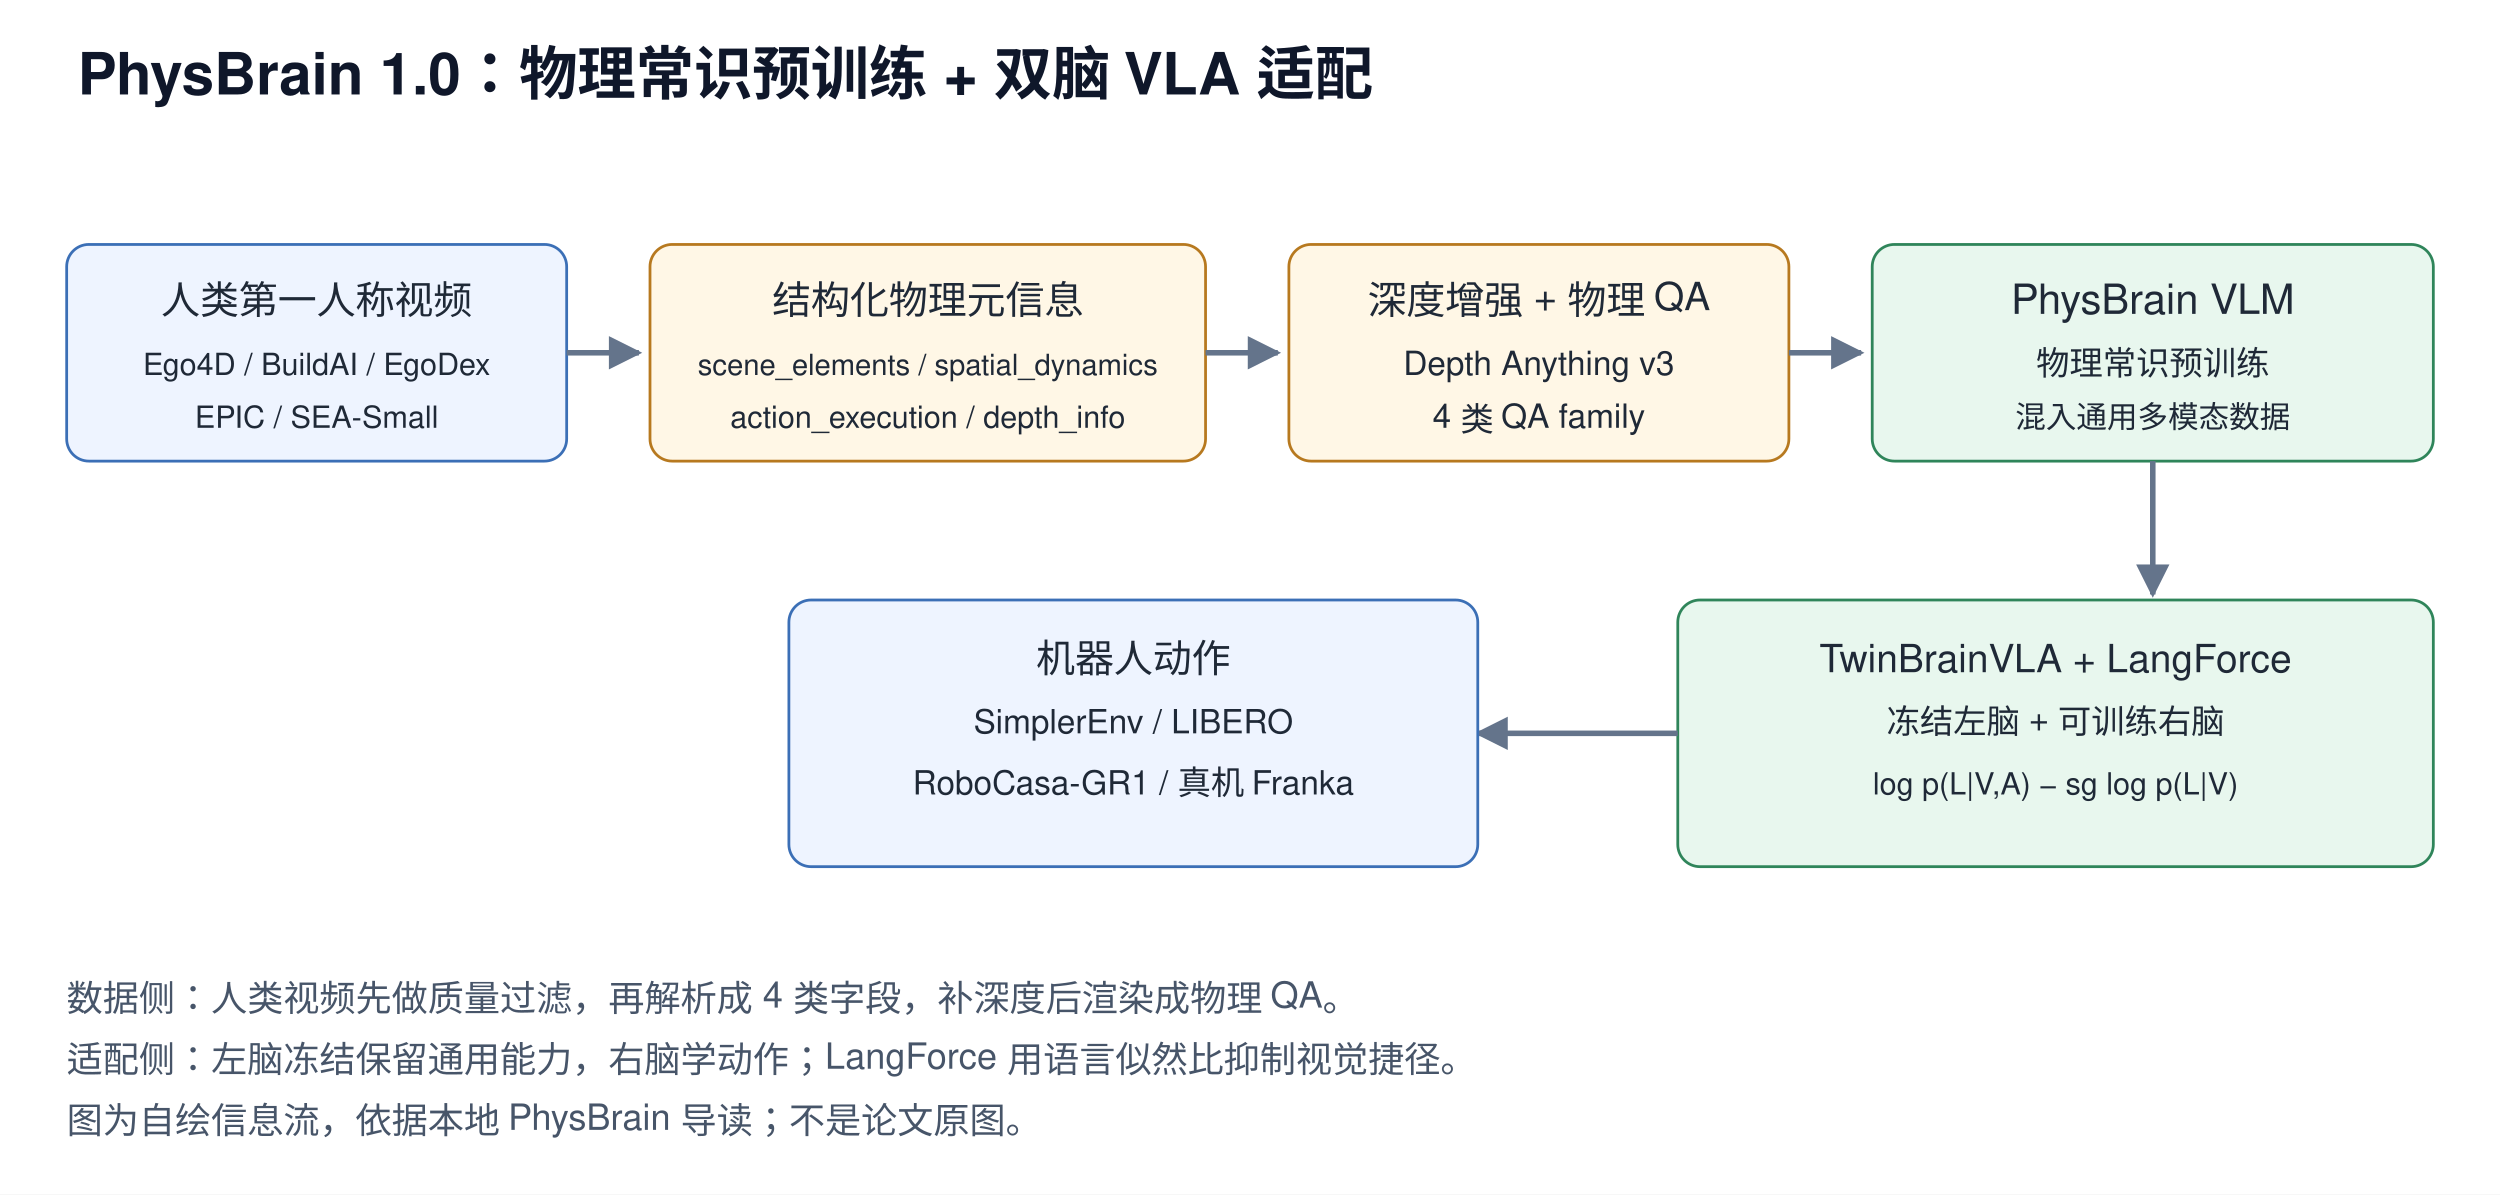
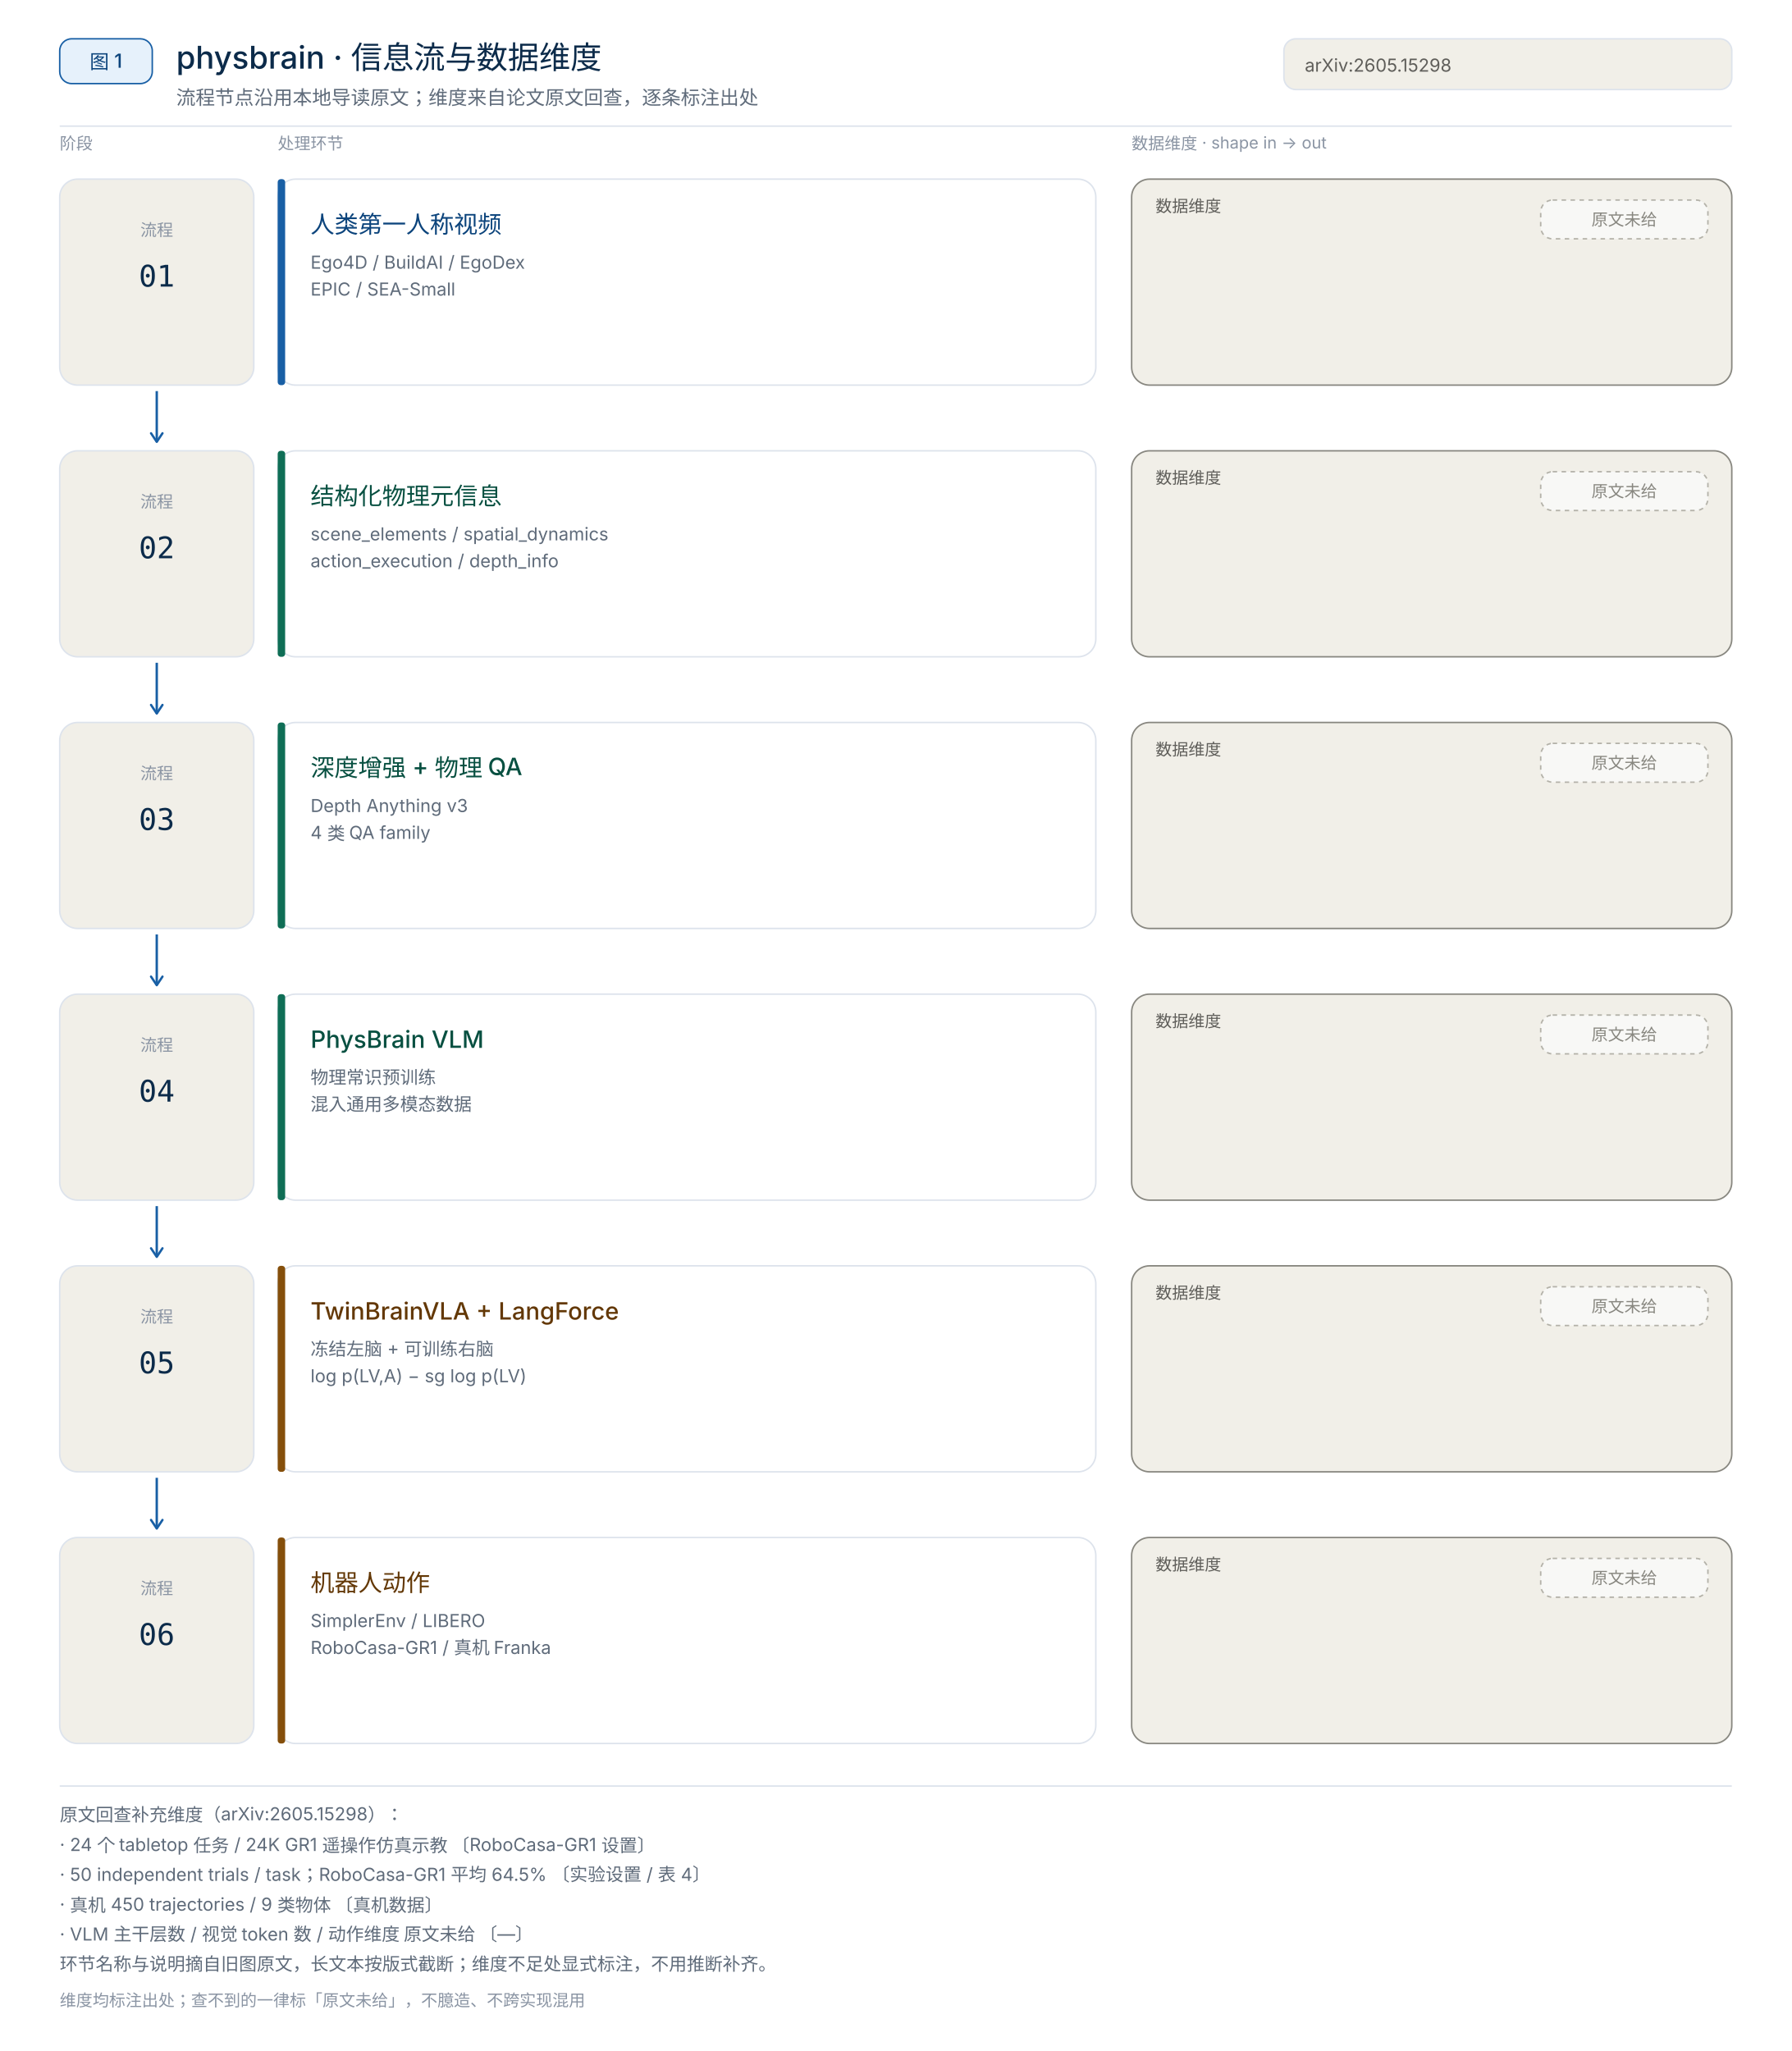
- <svg xmlns="http://www.w3.org/2000/svg" width="900" height="430" viewBox="0 0 900 430">
+ <svg xmlns="http://www.w3.org/2000/svg" width="1200" height="1374" viewBox="0 0 1200 1374" role="img">
  <defs>
-     <marker id="arrow" viewBox="0 0 10 10" refX="9" refY="5" markerWidth="6" markerHeight="6" orient="auto-start-reverse">
-       <path d="M 0 0 L 10 5 L 0 10 z" fill="#64748b" />
+     <marker id="arrow" viewBox="0 0 10 10" refX="8" refY="5" markerWidth="6" markerHeight="6" orient="auto-start-reverse">
+       <path d="M2 1L8 5L2 9" fill="none" stroke="#185FA5" stroke-width="1.6" stroke-linecap="round" stroke-linejoin="round" />
    </marker>
  </defs>
-   <rect width="900" height="430" fill="#ffffff" />
-   <text x="28" y="34" font-family="Helvetica, Arial, sans-serif" font-size="21" font-weight="bold" fill="#0f172a">PhysBrain 1.0：物理常识预训练 + 双脑 VLA 适配</text>
-   <rect x="24" y="88" width="180" height="78" rx="8" fill="#eef4ff" stroke="#3b6fb6" />
-   <text x="114" y="113" font-family="Helvetica, Arial, sans-serif" font-size="14" text-anchor="middle" fill="#1f2937">人类第一人称视频</text>
-   <text x="114" y="135" font-family="Helvetica, Arial, sans-serif" font-size="11" text-anchor="middle" fill="#1f2937">Ego4D / BuildAI / EgoDex</text>
-   <text x="114" y="154" font-family="Helvetica, Arial, sans-serif" font-size="11" text-anchor="middle" fill="#1f2937">EPIC / SEA-Small</text>
-   <line x1="204" y1="127" x2="230" y2="127" stroke="#64748b" stroke-width="2" marker-end="url(#arrow)" />
-   <rect x="234" y="88" width="200" height="78" rx="8" fill="#fff7e6" stroke="#b7791f" />
-   <text x="334" y="113" font-family="Helvetica, Arial, sans-serif" font-size="14" text-anchor="middle" fill="#1f2937">结构化物理元信息</text>
-   <text x="334" y="135" font-family="Helvetica, Arial, sans-serif" font-size="10.5" text-anchor="middle" fill="#1f2937">scene_elements / spatial_dynamics</text>
-   <text x="334" y="154" font-family="Helvetica, Arial, sans-serif" font-size="11" text-anchor="middle" fill="#1f2937">action_execution / depth_info</text>
-   <line x1="434" y1="127" x2="460" y2="127" stroke="#64748b" stroke-width="2" marker-end="url(#arrow)" />
-   <rect x="464" y="88" width="180" height="78" rx="8" fill="#fff7e6" stroke="#b7791f" />
-   <text x="554" y="113" font-family="Helvetica, Arial, sans-serif" font-size="14" text-anchor="middle" fill="#1f2937">深度增强 + 物理 QA</text>
-   <text x="554" y="135" font-family="Helvetica, Arial, sans-serif" font-size="12" text-anchor="middle" fill="#1f2937">Depth Anything v3</text>
-   <text x="554" y="154" font-family="Helvetica, Arial, sans-serif" font-size="12" text-anchor="middle" fill="#1f2937">4 类 QA family</text>
-   <line x1="644" y1="127" x2="670" y2="127" stroke="#64748b" stroke-width="2" marker-end="url(#arrow)" />
-   <rect x="674" y="88" width="202" height="78" rx="8" fill="#e8f7ee" stroke="#2f855a" />
-   <text x="775" y="113" font-family="Helvetica, Arial, sans-serif" font-size="15" text-anchor="middle" fill="#1f2937">PhysBrain VLM</text>
-   <text x="775" y="135" font-family="Helvetica, Arial, sans-serif" font-size="12" text-anchor="middle" fill="#1f2937">物理常识预训练</text>
-   <text x="775" y="154" font-family="Helvetica, Arial, sans-serif" font-size="11" text-anchor="middle" fill="#1f2937">混入通用多模态数据</text>
-   <line x1="775" y1="166" x2="775" y2="214" stroke="#64748b" stroke-width="2" marker-end="url(#arrow)" />
-   <rect x="604" y="216" width="272" height="96" rx="8" fill="#e8f7ee" stroke="#2f855a" />
-   <text x="740" y="242" font-family="Helvetica, Arial, sans-serif" font-size="14" text-anchor="middle" fill="#1f2937">TwinBrainVLA + LangForce</text>
-   <text x="740" y="264" font-family="Helvetica, Arial, sans-serif" font-size="12" text-anchor="middle" fill="#1f2937">冻结左脑 + 可训练右脑</text>
-   <text x="740" y="286" font-family="Helvetica, Arial, sans-serif" font-size="11" text-anchor="middle" fill="#1f2937">log p(L|V,A) − sg log p(L|V)</text>
-   <line x1="604" y1="264" x2="532" y2="264" stroke="#64748b" stroke-width="2" marker-end="url(#arrow)" />
-   <rect x="284" y="216" width="248" height="96" rx="8" fill="#eef4ff" stroke="#3b6fb6" />
-   <text x="408" y="242" font-family="Helvetica, Arial, sans-serif" font-size="14" text-anchor="middle" fill="#1f2937">机器人动作</text>
-   <text x="408" y="264" font-family="Helvetica, Arial, sans-serif" font-size="12" text-anchor="middle" fill="#1f2937">SimplerEnv / LIBERO</text>
-   <text x="408" y="286" font-family="Helvetica, Arial, sans-serif" font-size="12" text-anchor="middle" fill="#1f2937">RoboCasa-GR1 / 真机 Franka</text>
-   <text x="24" y="364" font-family="Helvetica, Arial, sans-serif" font-size="13" fill="#475569">数据侧：人类视频先做质量过滤，再解析成 4 类字段，补深度后渲染成物理 QA。</text>
-   <text x="24" y="386" font-family="Helvetica, Arial, sans-serif" font-size="13" fill="#475569">适配侧：左脑冻结保留通用能力，右脑学动作；LangForce 用语言似然比抑制视觉捷径。</text>
-   <text x="24" y="408" font-family="Helvetica, Arial, sans-serif" font-size="13" fill="#475569">图为自绘信息流，依据本地 PhysBrain 导读；不是论文原图。</text>
+   <rect x="0" y="0" width="1200" height="1374" rx="0" fill="#FFFFFF" stroke="#FFFFFF" stroke-width="1" />
+   <text x="118" y="46" font-family="-apple-system,BlinkMacSystemFont,'PingFang SC','Microsoft YaHei',sans-serif" font-size="21" font-weight="500" fill="#0C2B4A" text-anchor="start">physbrain · 信息流与数据维度</text>
+   <text x="118" y="70" font-family="-apple-system,BlinkMacSystemFont,'PingFang SC','Microsoft YaHei',sans-serif" font-size="13" font-weight="400" fill="#5F6B7A" text-anchor="start">流程节点沿用本地导读原文；维度来自论文原文回查，逐条标注出处</text>
+   <rect x="40" y="84" width="1120" height="1" rx="0" fill="#DDE3EC" stroke="#DDE3EC" stroke-width="0" />
+   <rect x="860" y="26" width="300" height="34" rx="8" fill="#F1EFE8" stroke="#DDE3EC" stroke-width="1" />
+   <text x="874" y="48" font-family="-apple-system,BlinkMacSystemFont,'PingFang SC','Microsoft YaHei',sans-serif" font-size="12" font-weight="400" fill="#5F5E5A" text-anchor="start">arXiv:2605.15298</text>
+   <rect x="40" y="26" width="62" height="30" rx="8" fill="#E6F1FB" stroke="#185FA5" stroke-width="1" />
+   <text x="71" y="46" font-family="-apple-system,BlinkMacSystemFont,'PingFang SC','Microsoft YaHei',sans-serif" font-size="13" font-weight="500" fill="#0C447C" text-anchor="middle">图 1</text>
+   <text x="40" y="100" font-family="-apple-system,BlinkMacSystemFont,'PingFang SC','Microsoft YaHei',sans-serif" font-size="11" font-weight="400" fill="#8A94A3" text-anchor="start">阶段</text>
+   <text x="186" y="100" font-family="-apple-system,BlinkMacSystemFont,'PingFang SC','Microsoft YaHei',sans-serif" font-size="11" font-weight="400" fill="#8A94A3" text-anchor="start">处理环节</text>
+   <text x="758" y="100" font-family="-apple-system,BlinkMacSystemFont,'PingFang SC','Microsoft YaHei',sans-serif" font-size="11" font-weight="400" fill="#8A94A3" text-anchor="start">数据维度 · shape in → out</text>
+   <rect x="40" y="120" width="130" height="138" rx="12" fill="#F1EFE8" stroke="#DDE3EC" stroke-width="1" />
+   <text x="105" y="158" font-family="-apple-system,BlinkMacSystemFont,'PingFang SC','Microsoft YaHei',sans-serif" font-size="11" font-weight="400" fill="#8A94A3" text-anchor="middle">流程</text>
+   <text x="105" y="192" font-family="ui-monospace,SFMono-Regular,Menlo,Consolas,monospace" font-size="20" font-weight="500" fill="#0C2B4A" text-anchor="middle">01</text>
+   <rect x="186" y="120" width="548" height="138" rx="12" fill="#FFFFFF" stroke="#DDE3EC" stroke-width="1" />
+   <rect x="186" y="120" width="5" height="138" rx="2" fill="#185FA5" stroke="#185FA5" stroke-width="0" />
+   <text x="208" y="156" font-family="-apple-system,BlinkMacSystemFont,'PingFang SC','Microsoft YaHei',sans-serif" font-size="16" font-weight="500" fill="#0C447C" text-anchor="start">人类第一人称视频</text>
+   <text x="208" y="180" font-family="-apple-system,BlinkMacSystemFont,'PingFang SC','Microsoft YaHei',sans-serif" font-size="12" font-weight="400" fill="#5F6B7A" text-anchor="start">Ego4D / BuildAI / EgoDex</text>
+   <text x="208" y="198" font-family="-apple-system,BlinkMacSystemFont,'PingFang SC','Microsoft YaHei',sans-serif" font-size="12" font-weight="400" fill="#5F6B7A" text-anchor="start">EPIC / SEA-Small</text>
+   <rect x="758" y="120" width="402" height="138" rx="12" fill="#F1EFE8" stroke="#888780" stroke-width="1" />
+   <text x="774" y="142" font-family="-apple-system,BlinkMacSystemFont,'PingFang SC','Microsoft YaHei',sans-serif" font-size="11" font-weight="500" fill="#5F5E5A" text-anchor="start">数据维度</text>
+   <rect x="1032" y="134" width="112" height="26" rx="8" fill="#F8F8F6" stroke="#B4B2A9" stroke-width="1" stroke-dasharray="3 3" />
+   <text x="1088" y="151" font-family="-apple-system,BlinkMacSystemFont,'PingFang SC','Microsoft YaHei',sans-serif" font-size="11" font-weight="400" fill="#888780" text-anchor="middle">原文未给</text>
+   <path d="M105 262 L105 296" fill="none" stroke="#185FA5" stroke-width="1.6" marker-end="url(#arrow)" />
+   <rect x="40" y="302" width="130" height="138" rx="12" fill="#F1EFE8" stroke="#DDE3EC" stroke-width="1" />
+   <text x="105" y="340" font-family="-apple-system,BlinkMacSystemFont,'PingFang SC','Microsoft YaHei',sans-serif" font-size="11" font-weight="400" fill="#8A94A3" text-anchor="middle">流程</text>
+   <text x="105" y="374" font-family="ui-monospace,SFMono-Regular,Menlo,Consolas,monospace" font-size="20" font-weight="500" fill="#0C2B4A" text-anchor="middle">02</text>
+   <rect x="186" y="302" width="548" height="138" rx="12" fill="#FFFFFF" stroke="#DDE3EC" stroke-width="1" />
+   <rect x="186" y="302" width="5" height="138" rx="2" fill="#0F6E56" stroke="#0F6E56" stroke-width="0" />
+   <text x="208" y="338" font-family="-apple-system,BlinkMacSystemFont,'PingFang SC','Microsoft YaHei',sans-serif" font-size="16" font-weight="500" fill="#085041" text-anchor="start">结构化物理元信息</text>
+   <text x="208" y="362" font-family="-apple-system,BlinkMacSystemFont,'PingFang SC','Microsoft YaHei',sans-serif" font-size="12" font-weight="400" fill="#5F6B7A" text-anchor="start">scene_elements / spatial_dynamics</text>
+   <text x="208" y="380" font-family="-apple-system,BlinkMacSystemFont,'PingFang SC','Microsoft YaHei',sans-serif" font-size="12" font-weight="400" fill="#5F6B7A" text-anchor="start">action_execution / depth_info</text>
+   <rect x="758" y="302" width="402" height="138" rx="12" fill="#F1EFE8" stroke="#888780" stroke-width="1" />
+   <text x="774" y="324" font-family="-apple-system,BlinkMacSystemFont,'PingFang SC','Microsoft YaHei',sans-serif" font-size="11" font-weight="500" fill="#5F5E5A" text-anchor="start">数据维度</text>
+   <rect x="1032" y="316" width="112" height="26" rx="8" fill="#F8F8F6" stroke="#B4B2A9" stroke-width="1" stroke-dasharray="3 3" />
+   <text x="1088" y="333" font-family="-apple-system,BlinkMacSystemFont,'PingFang SC','Microsoft YaHei',sans-serif" font-size="11" font-weight="400" fill="#888780" text-anchor="middle">原文未给</text>
+   <path d="M105 444 L105 478" fill="none" stroke="#185FA5" stroke-width="1.6" marker-end="url(#arrow)" />
+   <rect x="40" y="484" width="130" height="138" rx="12" fill="#F1EFE8" stroke="#DDE3EC" stroke-width="1" />
+   <text x="105" y="522" font-family="-apple-system,BlinkMacSystemFont,'PingFang SC','Microsoft YaHei',sans-serif" font-size="11" font-weight="400" fill="#8A94A3" text-anchor="middle">流程</text>
+   <text x="105" y="556" font-family="ui-monospace,SFMono-Regular,Menlo,Consolas,monospace" font-size="20" font-weight="500" fill="#0C2B4A" text-anchor="middle">03</text>
+   <rect x="186" y="484" width="548" height="138" rx="12" fill="#FFFFFF" stroke="#DDE3EC" stroke-width="1" />
+   <rect x="186" y="484" width="5" height="138" rx="2" fill="#0F6E56" stroke="#0F6E56" stroke-width="0" />
+   <text x="208" y="520" font-family="-apple-system,BlinkMacSystemFont,'PingFang SC','Microsoft YaHei',sans-serif" font-size="16" font-weight="500" fill="#085041" text-anchor="start">深度增强 + 物理 QA</text>
+   <text x="208" y="544" font-family="-apple-system,BlinkMacSystemFont,'PingFang SC','Microsoft YaHei',sans-serif" font-size="12" font-weight="400" fill="#5F6B7A" text-anchor="start">Depth Anything v3</text>
+   <text x="208" y="562" font-family="-apple-system,BlinkMacSystemFont,'PingFang SC','Microsoft YaHei',sans-serif" font-size="12" font-weight="400" fill="#5F6B7A" text-anchor="start">4 类 QA family</text>
+   <rect x="758" y="484" width="402" height="138" rx="12" fill="#F1EFE8" stroke="#888780" stroke-width="1" />
+   <text x="774" y="506" font-family="-apple-system,BlinkMacSystemFont,'PingFang SC','Microsoft YaHei',sans-serif" font-size="11" font-weight="500" fill="#5F5E5A" text-anchor="start">数据维度</text>
+   <rect x="1032" y="498" width="112" height="26" rx="8" fill="#F8F8F6" stroke="#B4B2A9" stroke-width="1" stroke-dasharray="3 3" />
+   <text x="1088" y="515" font-family="-apple-system,BlinkMacSystemFont,'PingFang SC','Microsoft YaHei',sans-serif" font-size="11" font-weight="400" fill="#888780" text-anchor="middle">原文未给</text>
+   <path d="M105 626 L105 660" fill="none" stroke="#185FA5" stroke-width="1.6" marker-end="url(#arrow)" />
+   <rect x="40" y="666" width="130" height="138" rx="12" fill="#F1EFE8" stroke="#DDE3EC" stroke-width="1" />
+   <text x="105" y="704" font-family="-apple-system,BlinkMacSystemFont,'PingFang SC','Microsoft YaHei',sans-serif" font-size="11" font-weight="400" fill="#8A94A3" text-anchor="middle">流程</text>
+   <text x="105" y="738" font-family="ui-monospace,SFMono-Regular,Menlo,Consolas,monospace" font-size="20" font-weight="500" fill="#0C2B4A" text-anchor="middle">04</text>
+   <rect x="186" y="666" width="548" height="138" rx="12" fill="#FFFFFF" stroke="#DDE3EC" stroke-width="1" />
+   <rect x="186" y="666" width="5" height="138" rx="2" fill="#0F6E56" stroke="#0F6E56" stroke-width="0" />
+   <text x="208" y="702" font-family="-apple-system,BlinkMacSystemFont,'PingFang SC','Microsoft YaHei',sans-serif" font-size="16" font-weight="500" fill="#085041" text-anchor="start">PhysBrain VLM</text>
+   <text x="208" y="726" font-family="-apple-system,BlinkMacSystemFont,'PingFang SC','Microsoft YaHei',sans-serif" font-size="12" font-weight="400" fill="#5F6B7A" text-anchor="start">物理常识预训练</text>
+   <text x="208" y="744" font-family="-apple-system,BlinkMacSystemFont,'PingFang SC','Microsoft YaHei',sans-serif" font-size="12" font-weight="400" fill="#5F6B7A" text-anchor="start">混入通用多模态数据</text>
+   <rect x="758" y="666" width="402" height="138" rx="12" fill="#F1EFE8" stroke="#888780" stroke-width="1" />
+   <text x="774" y="688" font-family="-apple-system,BlinkMacSystemFont,'PingFang SC','Microsoft YaHei',sans-serif" font-size="11" font-weight="500" fill="#5F5E5A" text-anchor="start">数据维度</text>
+   <rect x="1032" y="680" width="112" height="26" rx="8" fill="#F8F8F6" stroke="#B4B2A9" stroke-width="1" stroke-dasharray="3 3" />
+   <text x="1088" y="697" font-family="-apple-system,BlinkMacSystemFont,'PingFang SC','Microsoft YaHei',sans-serif" font-size="11" font-weight="400" fill="#888780" text-anchor="middle">原文未给</text>
+   <path d="M105 808 L105 842" fill="none" stroke="#185FA5" stroke-width="1.6" marker-end="url(#arrow)" />
+   <rect x="40" y="848" width="130" height="138" rx="12" fill="#F1EFE8" stroke="#DDE3EC" stroke-width="1" />
+   <text x="105" y="886" font-family="-apple-system,BlinkMacSystemFont,'PingFang SC','Microsoft YaHei',sans-serif" font-size="11" font-weight="400" fill="#8A94A3" text-anchor="middle">流程</text>
+   <text x="105" y="920" font-family="ui-monospace,SFMono-Regular,Menlo,Consolas,monospace" font-size="20" font-weight="500" fill="#0C2B4A" text-anchor="middle">05</text>
+   <rect x="186" y="848" width="548" height="138" rx="12" fill="#FFFFFF" stroke="#DDE3EC" stroke-width="1" />
+   <rect x="186" y="848" width="5" height="138" rx="2" fill="#854F0B" stroke="#854F0B" stroke-width="0" />
+   <text x="208" y="884" font-family="-apple-system,BlinkMacSystemFont,'PingFang SC','Microsoft YaHei',sans-serif" font-size="16" font-weight="500" fill="#633806" text-anchor="start">TwinBrainVLA + LangForce</text>
+   <text x="208" y="908" font-family="-apple-system,BlinkMacSystemFont,'PingFang SC','Microsoft YaHei',sans-serif" font-size="12" font-weight="400" fill="#5F6B7A" text-anchor="start">冻结左脑 + 可训练右脑</text>
+   <text x="208" y="926" font-family="-apple-system,BlinkMacSystemFont,'PingFang SC','Microsoft YaHei',sans-serif" font-size="12" font-weight="400" fill="#5F6B7A" text-anchor="start">log p(LV,A) − sg log p(LV)</text>
+   <rect x="758" y="848" width="402" height="138" rx="12" fill="#F1EFE8" stroke="#888780" stroke-width="1" />
+   <text x="774" y="870" font-family="-apple-system,BlinkMacSystemFont,'PingFang SC','Microsoft YaHei',sans-serif" font-size="11" font-weight="500" fill="#5F5E5A" text-anchor="start">数据维度</text>
+   <rect x="1032" y="862" width="112" height="26" rx="8" fill="#F8F8F6" stroke="#B4B2A9" stroke-width="1" stroke-dasharray="3 3" />
+   <text x="1088" y="879" font-family="-apple-system,BlinkMacSystemFont,'PingFang SC','Microsoft YaHei',sans-serif" font-size="11" font-weight="400" fill="#888780" text-anchor="middle">原文未给</text>
+   <path d="M105 990 L105 1024" fill="none" stroke="#185FA5" stroke-width="1.6" marker-end="url(#arrow)" />
+   <rect x="40" y="1030" width="130" height="138" rx="12" fill="#F1EFE8" stroke="#DDE3EC" stroke-width="1" />
+   <text x="105" y="1068" font-family="-apple-system,BlinkMacSystemFont,'PingFang SC','Microsoft YaHei',sans-serif" font-size="11" font-weight="400" fill="#8A94A3" text-anchor="middle">流程</text>
+   <text x="105" y="1102" font-family="ui-monospace,SFMono-Regular,Menlo,Consolas,monospace" font-size="20" font-weight="500" fill="#0C2B4A" text-anchor="middle">06</text>
+   <rect x="186" y="1030" width="548" height="138" rx="12" fill="#FFFFFF" stroke="#DDE3EC" stroke-width="1" />
+   <rect x="186" y="1030" width="5" height="138" rx="2" fill="#854F0B" stroke="#854F0B" stroke-width="0" />
+   <text x="208" y="1066" font-family="-apple-system,BlinkMacSystemFont,'PingFang SC','Microsoft YaHei',sans-serif" font-size="16" font-weight="500" fill="#633806" text-anchor="start">机器人动作</text>
+   <text x="208" y="1090" font-family="-apple-system,BlinkMacSystemFont,'PingFang SC','Microsoft YaHei',sans-serif" font-size="12" font-weight="400" fill="#5F6B7A" text-anchor="start">SimplerEnv / LIBERO</text>
+   <text x="208" y="1108" font-family="-apple-system,BlinkMacSystemFont,'PingFang SC','Microsoft YaHei',sans-serif" font-size="12" font-weight="400" fill="#5F6B7A" text-anchor="start">RoboCasa-GR1 / 真机 Franka</text>
+   <rect x="758" y="1030" width="402" height="138" rx="12" fill="#F1EFE8" stroke="#888780" stroke-width="1" />
+   <text x="774" y="1052" font-family="-apple-system,BlinkMacSystemFont,'PingFang SC','Microsoft YaHei',sans-serif" font-size="11" font-weight="500" fill="#5F5E5A" text-anchor="start">数据维度</text>
+   <rect x="1032" y="1044" width="112" height="26" rx="8" fill="#F8F8F6" stroke="#B4B2A9" stroke-width="1" stroke-dasharray="3 3" />
+   <text x="1088" y="1061" font-family="-apple-system,BlinkMacSystemFont,'PingFang SC','Microsoft YaHei',sans-serif" font-size="11" font-weight="400" fill="#888780" text-anchor="middle">原文未给</text>
+   <rect x="40" y="1196" width="1120" height="1" rx="0" fill="#DDE3EC" stroke="#DDE3EC" stroke-width="0" />
+   <text x="40" y="1220" font-family="-apple-system,BlinkMacSystemFont,'PingFang SC','Microsoft YaHei',sans-serif" font-size="12" font-weight="400" fill="#5F6B7A" text-anchor="start">原文回查补充维度（arXiv:2605.15298）：</text>
+   <text x="40" y="1240" font-family="-apple-system,BlinkMacSystemFont,'PingFang SC','Microsoft YaHei',sans-serif" font-size="12" font-weight="400" fill="#5F6B7A" text-anchor="start">· 24 个 tabletop 任务 / 24K GR1 遥操作仿真示教 〔RoboCasa-GR1 设置〕</text>
+   <text x="40" y="1260" font-family="-apple-system,BlinkMacSystemFont,'PingFang SC','Microsoft YaHei',sans-serif" font-size="12" font-weight="400" fill="#5F6B7A" text-anchor="start">· 50 independent trials / task；RoboCasa-GR1 平均 64.5% 〔实验设置 / 表 4〕</text>
+   <text x="40" y="1280" font-family="-apple-system,BlinkMacSystemFont,'PingFang SC','Microsoft YaHei',sans-serif" font-size="12" font-weight="400" fill="#5F6B7A" text-anchor="start">· 真机 450 trajectories / 9 类物体 〔真机数据〕</text>
+   <text x="40" y="1300" font-family="-apple-system,BlinkMacSystemFont,'PingFang SC','Microsoft YaHei',sans-serif" font-size="12" font-weight="400" fill="#5F6B7A" text-anchor="start">· VLM 主干层数 / 视觉 token 数 / 动作维度 原文未给 〔—〕</text>
+   <text x="40" y="1320" font-family="-apple-system,BlinkMacSystemFont,'PingFang SC','Microsoft YaHei',sans-serif" font-size="12" font-weight="400" fill="#5F6B7A" text-anchor="start">环节名称与说明摘自旧图原文，长文本按版式截断；维度不足处显式标注，不用推断补齐。</text>
+   <text x="40" y="1344" font-family="-apple-system,BlinkMacSystemFont,'PingFang SC','Microsoft YaHei',sans-serif" font-size="11" font-weight="400" fill="#8A94A3" text-anchor="start">维度均标注出处；查不到的一律标「原文未给」，不臆造、不跨实现混用</text>
</svg>
